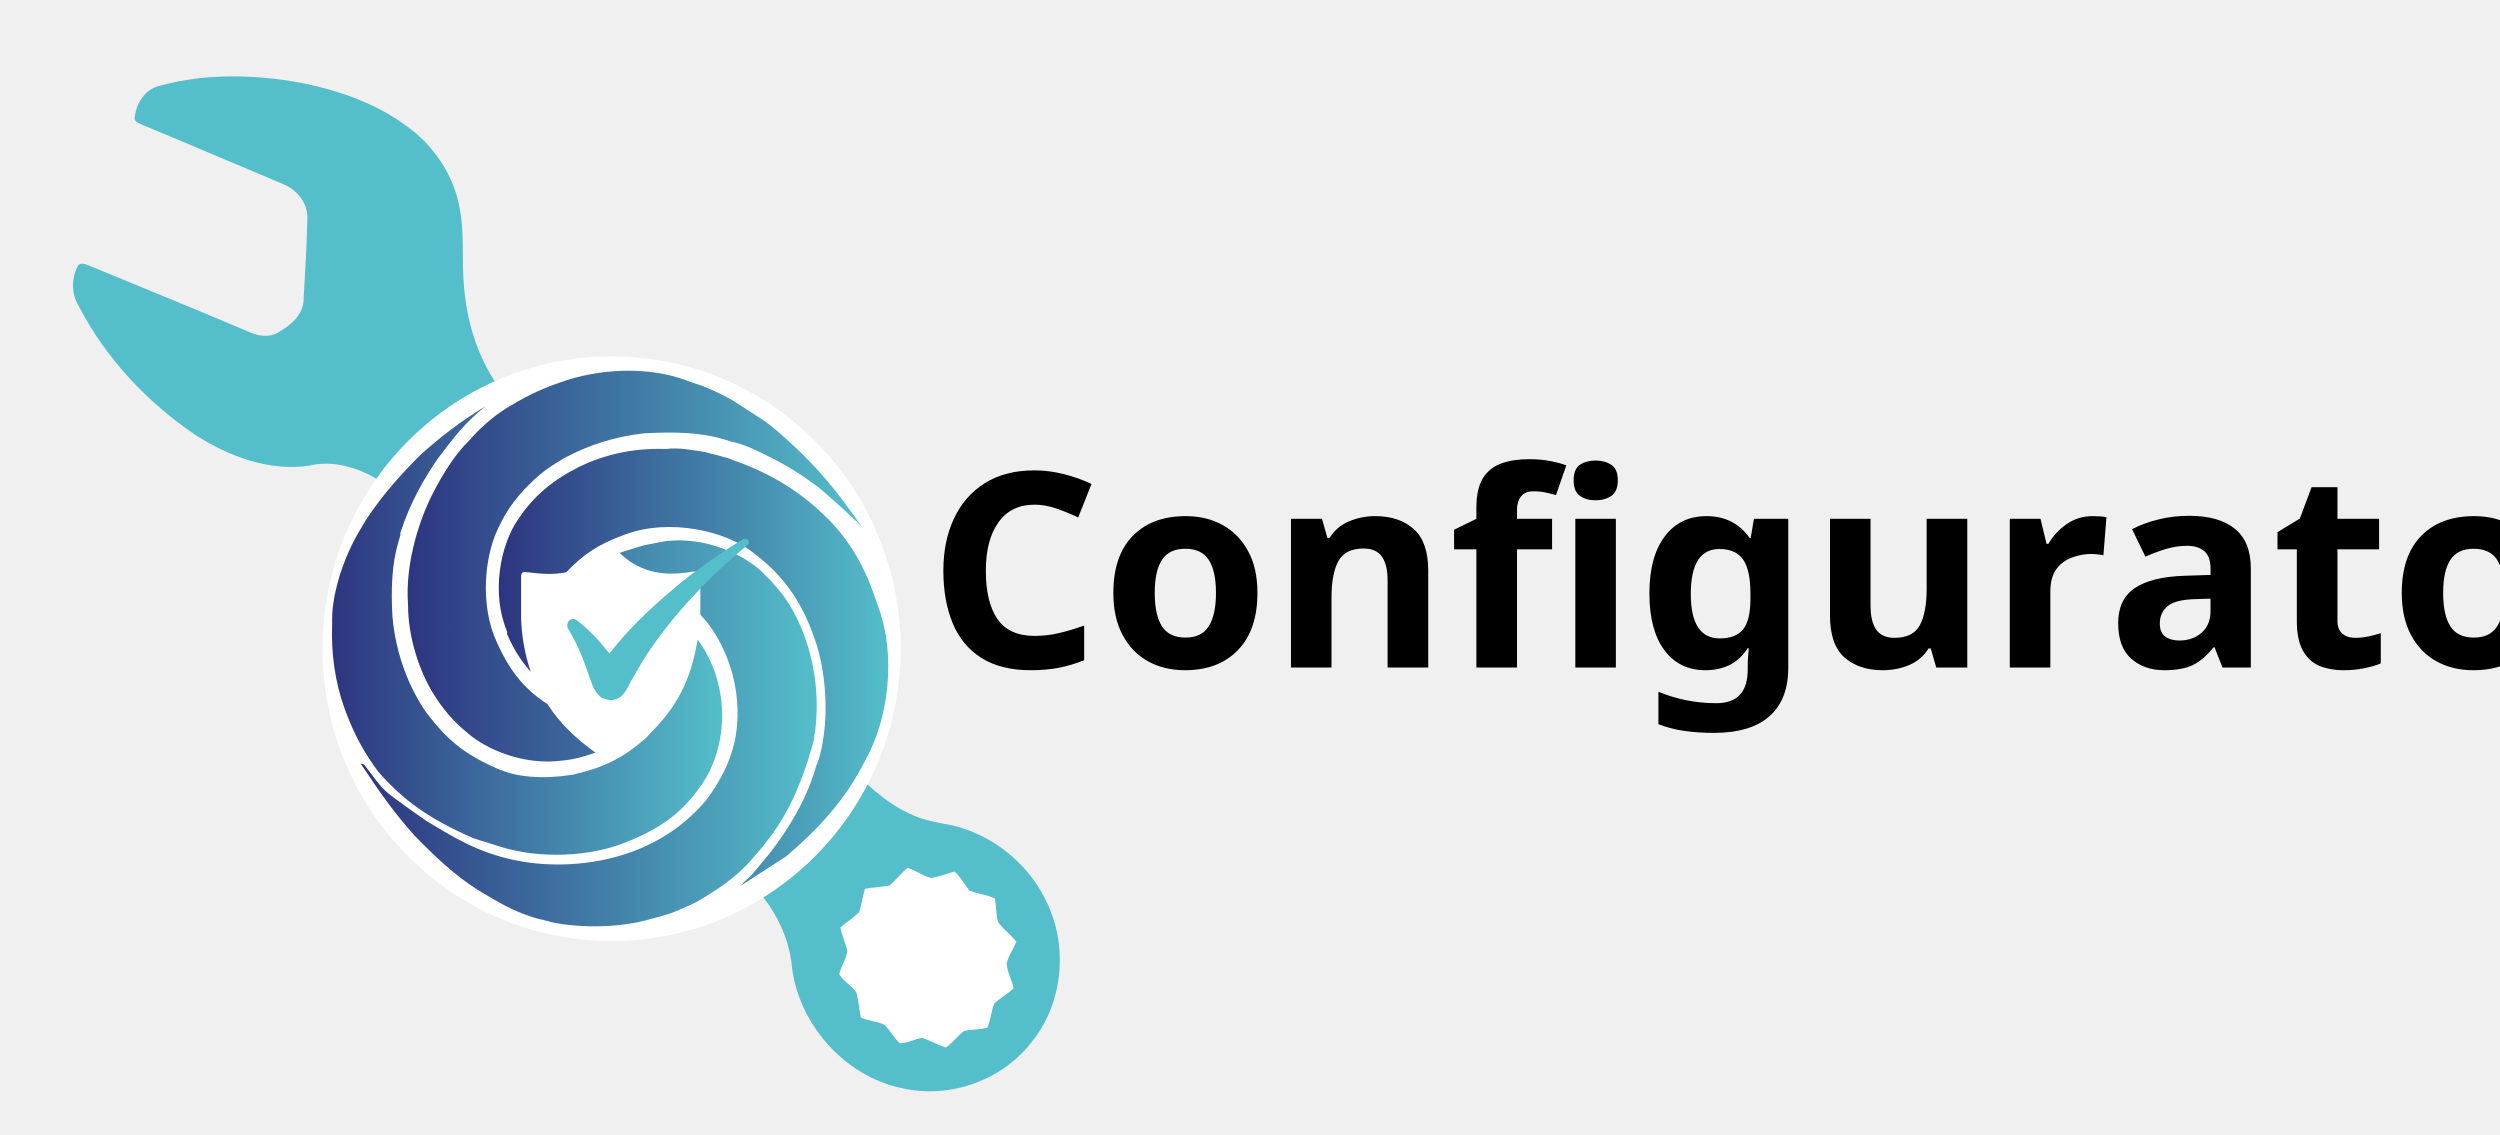
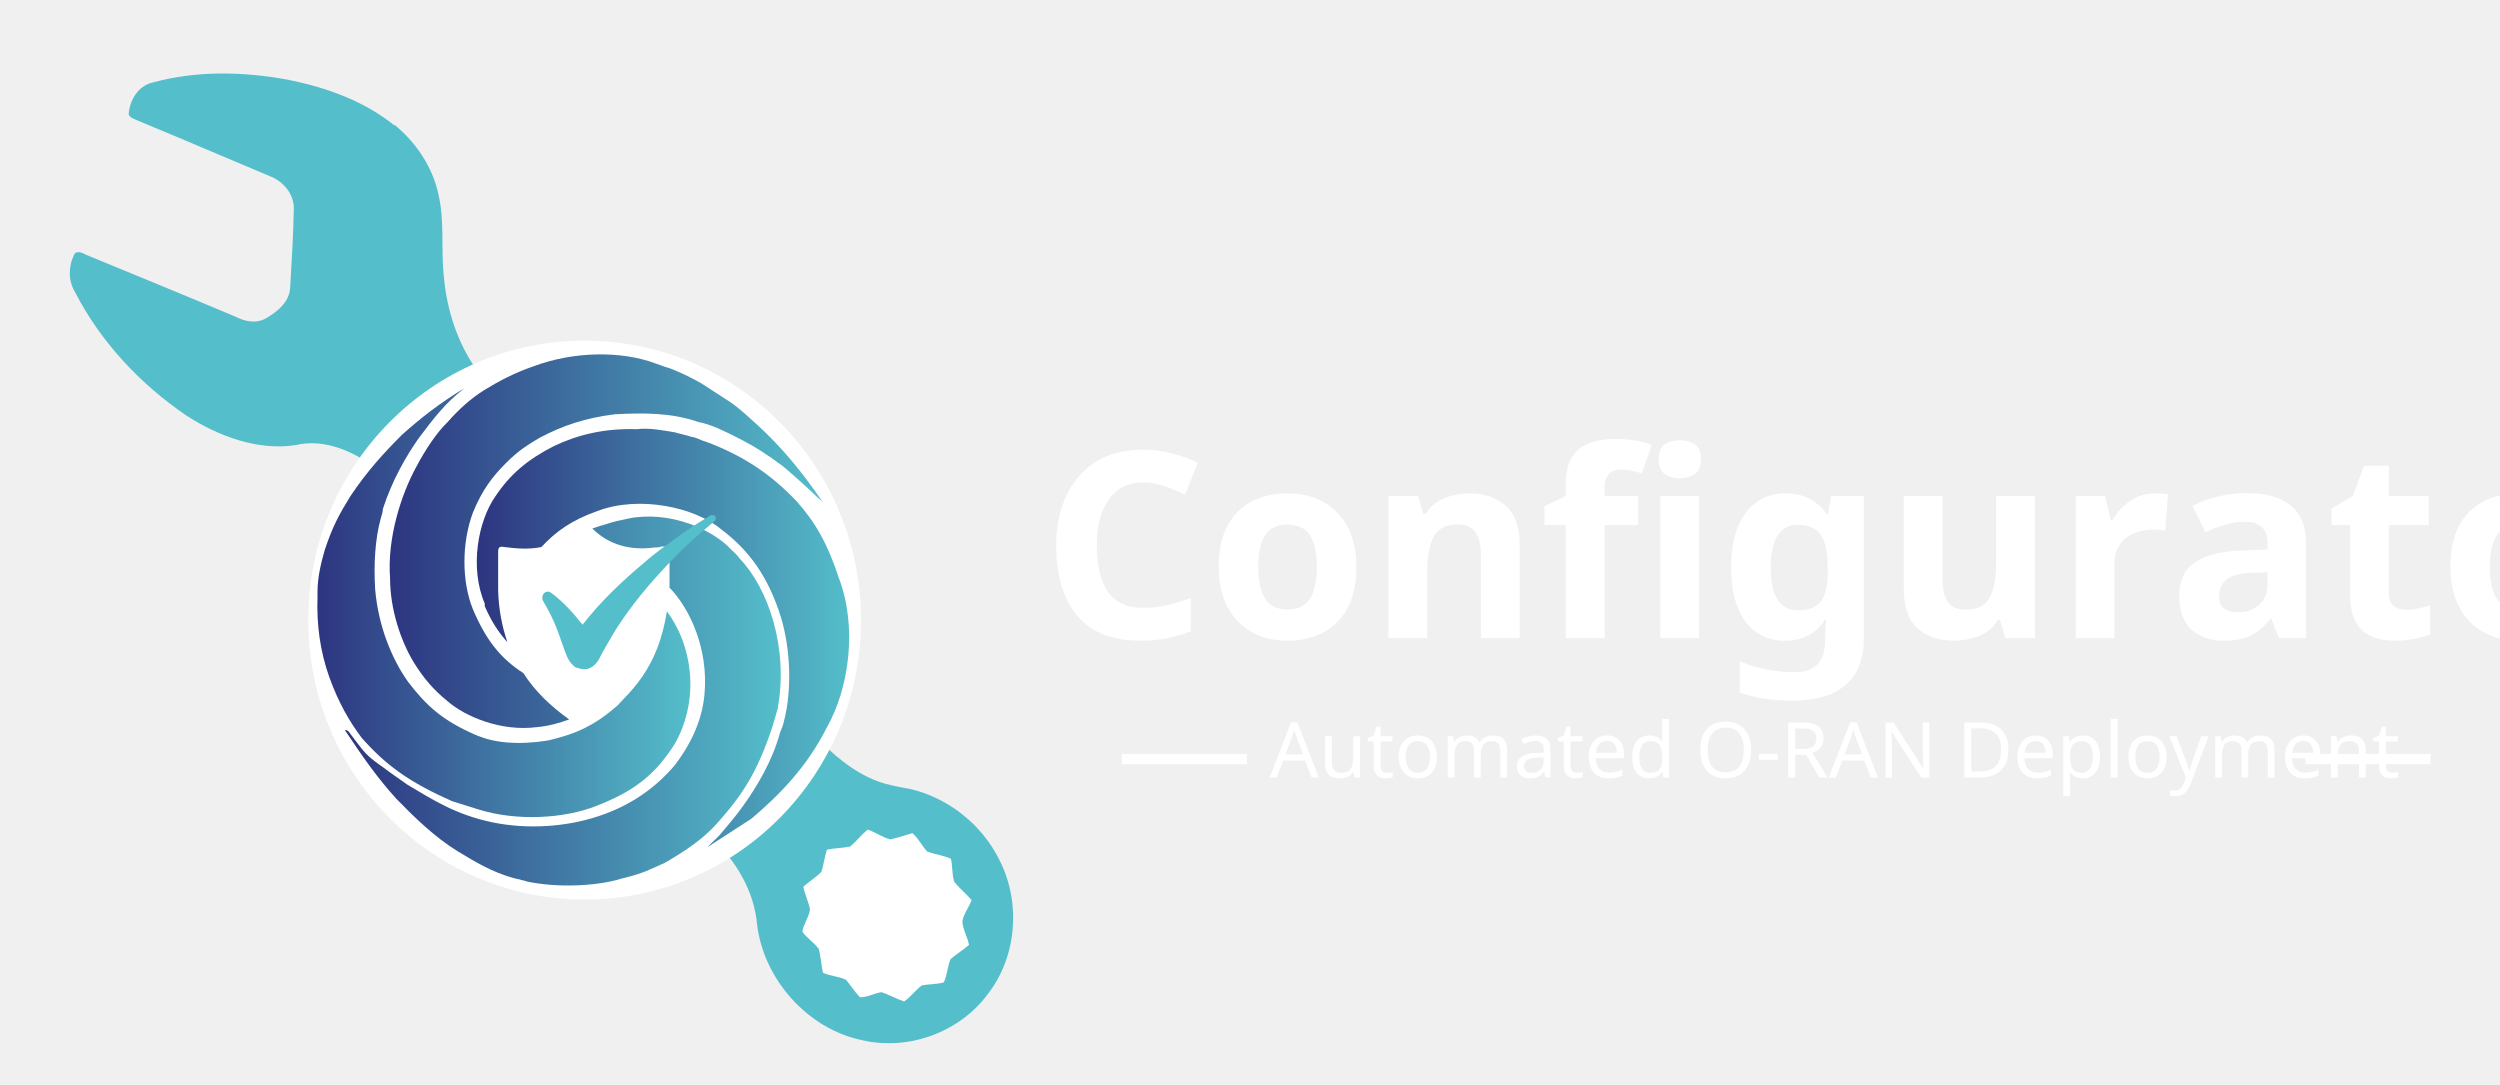
- <svg xmlns="http://www.w3.org/2000/svg" id="Ebene_1" version="1.1" viewBox="0 0 464.4 210.7">
+ <svg xmlns="http://www.w3.org/2000/svg" id="Ebene_1" version="1.1" viewBox="0 0 485.8 210.7">
  <defs>
    <style>
      .st0 {
-         fill: url(#Unbenannter_Verlauf);
-       }
- 
-       .st1 {
-         fill: url(#Unbenannter_Verlauf_2);
-       }
- 
-       .st2 {
-         fill: url(#Unbenannter_Verlauf_4);
-       }
- 
-       .st3 {
-         fill: url(#Unbenannter_Verlauf_3);
-       }
- 
-       .st4 {
        font-family: MagistralCond-Bold, 'Magistral Cond';
        font-size: 50.6px;
        font-weight: 700;
      }

-       .st4, .st5 {
+       .st0, .st1 {
        isolation: isolate;
      }

-       .st6 {
+       .st0, .st2, .st3 {
        fill: #fff;
      }

+       .st4 {
+         fill: url(#Unbenannter_Verlauf);
+       }
+ 
+       .st5 {
+         fill: url(#Unbenannter_Verlauf_2);
+       }
+ 
+       .st6 {
+         fill: url(#Unbenannter_Verlauf_4);
+       }
+ 
      .st7 {
+         fill: url(#Unbenannter_Verlauf_3);
+       }
+ 
+       .st3 {
+         font-family: SourceSans3-Medium, 'Source Sans 3';
+         font-size: 15px;
+         font-weight: 500;
+       }
+ 
+       .st8 {
        fill: #54beca;
      }
+ 
+       .st9 {
+         fill: none;
+         stroke: #fff;
+         stroke-miterlimit: 10;
+         stroke-width: 2px;
+       }
    </style>
-     <linearGradient id="Unbenannter_Verlauf" data-name="Unbenannter Verlauf" x1="61.7" y1="302.2" x2="134.1" y2="302.2" gradientTransform="translate(0 419.2) scale(1 -1)" gradientUnits="userSpaceOnUse">
+     <linearGradient id="Unbenannter_Verlauf" data-name="Unbenannter Verlauf" x1="61.7" y1="539.8" x2="134.1" y2="539.8" gradientTransform="translate(0 -422.7)" gradientUnits="userSpaceOnUse">
      <stop offset="0" stop-color="#2d3580" />
      <stop offset="1" stop-color="#54beca" />
    </linearGradient>
-     <linearGradient id="Unbenannter_Verlauf_2" data-name="Unbenannter Verlauf 2" x1="92.8" y1="295.3" x2="165.1" y2="295.3" gradientTransform="translate(0 419.2) scale(1 -1)" gradientUnits="userSpaceOnUse">
+     <linearGradient id="Unbenannter_Verlauf_2" data-name="Unbenannter Verlauf 2" x1="92.8" y1="546.6" x2="165.2" y2="546.6" gradientTransform="translate(0 -422.7)" gradientUnits="userSpaceOnUse">
      <stop offset="0" stop-color="#2d3580" />
      <stop offset="1" stop-color="#54beca" />
    </linearGradient>
-     <linearGradient id="Unbenannter_Verlauf_3" data-name="Unbenannter Verlauf 3" x1="66.9" y1="283" x2="151.7" y2="283" gradientTransform="translate(0 419.2) scale(1 -1)" gradientUnits="userSpaceOnUse">
+     <linearGradient id="Unbenannter_Verlauf_3" data-name="Unbenannter Verlauf 3" x1="66.9" y1="558.9" x2="151.7" y2="558.9" gradientTransform="translate(0 -422.7)" gradientUnits="userSpaceOnUse">
      <stop offset="0" stop-color="#2d3580" />
      <stop offset="1" stop-color="#54beca" />
    </linearGradient>
-     <linearGradient id="Unbenannter_Verlauf_4" data-name="Unbenannter Verlauf 4" x1="75.7" y1="314.1" x2="159.9" y2="314.1" gradientTransform="translate(0 419.2) scale(1 -1)" gradientUnits="userSpaceOnUse">
+     <linearGradient id="Unbenannter_Verlauf_4" data-name="Unbenannter Verlauf 4" x1="75.7" y1="527.9" x2="159.9" y2="527.9" gradientTransform="translate(0 -422.7)" gradientUnits="userSpaceOnUse">
      <stop offset="0" stop-color="#2d3580" />
      <stop offset="1" stop-color="#54beca" />
    </linearGradient>
  </defs>
  <g>
-     <path class="st7" d="M76.6,24.2c4.2,3.4,7.5,8.3,8.6,13.6,1.2,5.1.5,10.3,1,15.5.5,6,2.2,12,5.5,17.2,3.8,6.1,8.9,11.1,13.6,16.4,17.5,18.7,35.2,37.3,52.9,55.9,3.5,3.7,7.5,7.2,12.3,9,2.1.8,4.2,1.1,6.3,1.5,7.4,1.7,14,6.9,17.4,13.8,4.3,8.4,3.3,18.9-2.2,26-5.4,7.4-15.4,11.2-24.6,9-10.5-2.2-19.1-11.9-20.3-22.6-.5-5.4-3.1-10.5-6.8-14.6-16.4-18.4-32.7-36.9-49.2-55.2-4.7-5.2-9.2-10.5-14.2-15.4-5.1-5-12.3-9.5-19.5-7.8-7.3,1.1-14.9-1.7-21.1-5.7-9-6.1-16.7-14.3-21.7-24-1.4-2.3-1.3-5.1-.2-7.3.4-.9,1.6-.4,2.3-.1,9.7,4,19.5,8,29.2,12.1,1.8.9,3.9,1.3,5.7.3,2.3-1.3,4.8-3.3,4.8-6.3.3-5,.6-10.1.7-15.1,0-2.8-2-5.2-4.5-6.2-8.6-3.6-17.2-7.3-25.9-10.9-.6-.3-1.5-.5-1.7-1.2.2-2.8,1.9-5.6,4.8-6.2,8.4-2.3,17.5-2.1,26.2-.5,7.4,1.5,14.8,4.1,20.8,9l-.2-.2Z" />
-     <path class="st6" d="M180.3,165.5c1.5.6,3.1.7,4.5,1.4.3,1.5.2,3,.6,4.4,1,1.3,2.3,2.3,3.4,3.6-.5,1.4-1.5,2.6-1.8,4.1.1,1.6,1,3.1,1.3,4.6-1.1,1-2.5,1.8-3.6,2.8-.6,1.4-.6,3-1.3,4.5-1.4.4-2.9.3-4.3.6-1.2.9-2.1,2.2-3.4,3.1-1.5-.5-2.9-1.3-4.4-1.8-1.4.2-2.7,1-4.2,1-1-1.1-1.8-2.3-2.7-3.4-1.4-.7-3.1-.7-4.5-1.4-.3-1.5-.4-3.1-.8-4.6-.9-1.3-2.4-2.1-3.2-3.4.3-1.5,1.3-2.8,1.5-4.3-.3-1.5-1-2.9-1.3-4.4,1.1-1,2.5-1.8,3.5-2.9.5-1.4.6-2.9,1.1-4.3,1.5-.3,3-.3,4.5-.6,1.2-1,2.2-2.3,3.4-3.3,1.5.5,2.8,1.5,4.4,1.9,1.5-.3,2.9-.8,4.3-1.2,1.2,1,1.9,2.6,3,3.7h0Z" />
+     <path class="st8" d="M76.6,24.2c4.2,3.4,7.5,8.3,8.6,13.6,1.2,5.1.5,10.3,1,15.5.5,6,2.2,12,5.5,17.2,3.8,6.1,8.9,11.1,13.6,16.4,17.5,18.7,35.2,37.3,52.9,55.9,3.5,3.7,7.5,7.2,12.3,9,2.1.8,4.2,1.1,6.3,1.5,7.4,1.7,14,6.9,17.4,13.8,4.3,8.4,3.3,18.9-2.2,26-5.4,7.4-15.4,11.2-24.6,9-10.5-2.2-19.1-11.9-20.3-22.6-.5-5.4-3.1-10.5-6.8-14.6-16.4-18.4-32.7-36.9-49.2-55.2-4.7-5.2-9.2-10.5-14.2-15.4-5.1-5-12.3-9.5-19.5-7.8-7.3,1.1-14.9-1.7-21.1-5.7-9-6.1-16.7-14.3-21.7-24-1.4-2.3-1.3-5.1-.2-7.3.4-.9,1.6-.4,2.3,0,9.7,4,19.5,8,29.2,12.1,1.8.9,3.9,1.3,5.7.3,2.3-1.3,4.8-3.3,4.8-6.3.3-5,.6-10.1.7-15.1,0-2.8-2-5.2-4.5-6.2-8.6-3.6-17.2-7.3-25.9-10.9-.6-.3-1.5-.5-1.7-1.2.2-2.8,1.9-5.6,4.8-6.2,8.4-2.3,17.5-2.1,26.2-.5,7.4,1.5,14.8,4.1,20.8,9l-.2-.2Z" />
+     <path class="st2" d="M180.3,165.5c1.5.6,3.1.7,4.5,1.4.3,1.5.2,3,.6,4.4,1,1.3,2.3,2.3,3.4,3.6-.5,1.4-1.5,2.6-1.8,4.1.1,1.6,1,3.1,1.3,4.6-1.1,1-2.5,1.8-3.6,2.8-.6,1.4-.6,3-1.3,4.5-1.4.4-2.9.3-4.3.6-1.2.9-2.1,2.2-3.4,3.1-1.5-.5-2.9-1.3-4.4-1.8-1.4.2-2.7,1-4.2,1-1-1.1-1.8-2.3-2.7-3.4-1.4-.7-3.1-.7-4.5-1.4-.3-1.5-.4-3.1-.8-4.6-.9-1.3-2.4-2.1-3.2-3.4.3-1.5,1.3-2.8,1.5-4.3-.3-1.5-1-2.9-1.3-4.4,1.1-1,2.5-1.8,3.5-2.9.5-1.4.6-2.9,1.1-4.3,1.5-.3,3-.3,4.5-.6,1.2-1,2.2-2.3,3.4-3.3,1.5.5,2.8,1.5,4.4,1.9,1.5-.3,2.9-.8,4.3-1.2,1.2,1,1.9,2.6,3,3.7h0Z" />
  </g>
-   <ellipse class="st6" cx="113.6" cy="120.5" rx="53.7" ry="54.3" />
+   <ellipse class="st2" cx="113.6" cy="120.5" rx="53.7" ry="54.3" />
  <g>
-     <path class="st0" d="M93,157.3c7.4,2.3,16.6,1.8,22.9-.7,7.2-2.8,11.1-5.9,14.6-11.1,2.3-3.3,4-8.7,3.6-14.2-.4-5.4-2.3-9.5-4.5-12.5-.4,2.4-1,4.9-1.9,7.2-1.5,3.9-3.8,7.1-6.6,9.9-.3.4-.7.7-1,1.1-3,2.6-6.1,4.9-11.7,6.4-.2.1-4.2,1-.4.2-4.7,1-10.6,1.2-14.8-.5-.3,0-.6-.3-.8-.3-6.4-2.8-9.5-5.6-13.1-10.3-3.2-4.5-5.8-10.9-6.4-18-.3-5-.1-9.8,1.1-13.8.2-.7.4-1.2.4-1.8,1.8-5.6,4.6-10.4,7-13.8,2.8-3.7,5.1-6.8,8.9-9.7-4.8,2.9-8.4,5.7-12.2,9.1-3.5,3.5-6.8,7.1-10,11.9-2.1,3.4-3.5,5.9-5,10.5-.7,2.4-1.4,5.3-1.4,8v1.1c-.2,5.3.5,10.6,2.3,15.6s3.9,8.6,6.3,11.8c4.7,5.3,9.2,8.6,17.6,12.3" />
-     <path class="st1" d="M146,159.1c5.8-4.9,10.9-10.3,14.6-17.6,4.5-7.9,6-19.8,2.4-29.2-2.2-6.7-4.6-10.9-8.3-15-4.6-4.8-9.8-8.6-17.6-11.5-.9-.2-1.7-.8-2.7-.9-1.1-.4-2-.5-3.3-.9-2.5-.4-4.9-.9-7.4-.6-6.3-.2-11.5,1.1-16.1,3.3-5.1,2.6-8.5,5.5-11.3,9.7-3.4,4.8-5.1,13.9-2.1,20.9v.5c1.3,3,2.7,5.1,4.4,7-1.1-3.2-1.7-6.6-1.8-10v-7.5c0-.9.2-1.2,1.2-1,2.4.3,4.8.5,7.2,0,2.8-3,5.8-5.2,10.9-7,8.2-3.1,19-.7,24.1,3.6,5.3,4,9.1,9.1,11.6,17.2,1.8,6,2.3,14.8.1,21.6.4-1.2.2-.6-.3.6-1.5,5.5-4.4,10.4-7.2,14.3-1.4,2-3,3.8-4.5,5.6-.7.8-1.6,1.5-2.4,2.4" />
-     <path class="st3" d="M151.1,137.8c2.2-11.8-1.8-23.5-7.4-29.3-.7-1-1.6-1.6-2.4-2.5-3.3-3-10.1-6.3-17.5-5.5-.7.1-2.7.5-3.7.7-.4,0-8.8,2.6-2.8,1-1.9.5-.6,0-2.2.5,3.2,3.2,7.4,4.3,12,3.7.5,0,.9-.1,1.4-.2q1.6-.2,1.6,1.4v6.6c3.9,4,7.6,11.8,6.8,20.7-.5,5.7-3.2,10.4-5.7,13.7-3.6,4.3-8.5,7.9-14.9,10-6.3,2.1-13.8,2.6-20.6,1.2-7.2-1.5-11.6-4.4-16.5-7.3-2.7-1.9-4.7-3.3-4.2-3-4.3-3-4-3.1-7.3-7.4-.3-.2-.7-.4-.6-.1,3.6,5.4,6.2,9.1,9.9,13.2,3.6,3.7,7.4,7.4,11.9,10.2,3.2,1.9,6.6,4.1,11.2,5.3.8.2,0,0,.9.2.8.3.3,0,1.4.4,5.7,1.2,13.3,1,18.5-.6.3-.1,2.3-.5,4.6-1.4,4.1-1.8,3.4-1.4,6.6-3.4,3-1.9,5.4-3.8,7.5-6.2,4.7-5.3,7.6-9.7,10.5-18.5" />
-     <path class="st2" d="M136.3,74.5c-1.8-1-3.5-1.9-5.8-2.8-1-.4-.2,0-2.9-1-7.1-2.7-16.4-2.3-23.7.4-4.1,1.4-7,3-9.8,4.7-2.7,1.7-5,3.8-7.1,6.2-2.2,2.1-4.4,5.5-6.1,8.7-2.9,5.3-5.7,13.8-5.1,21.7,0,6,2.1,12.2,4.6,16.3,1.9,3.1,3.9,5.4,6.5,7.5,3.4,3,10.4,6,17.4,5.1,2.3-.2,4.4-.8,6.3-1.5-3.5-2.5-6.6-5.4-8.9-9-4.5-2.9-7.3-6.5-9.8-12.4-2.2-5.4-2.2-12.9,0-18.8,1.8-4.4,3.8-7,6.4-9.6s4.2-3.5,6.5-4.9c4.5-2.4,9-3.9,14.7-4.6,5.7-.3,11-.3,16.2,1.5,2.6.5,5.1,1.8,7.5,3,3.4,1.7,6,3.4,8.8,5.5,1.4,1.1,2.4,2.1,3.8,3.3,1.9,1.7,2.4,2.3,4.1,3.8-4.1-6-8-10.7-12.8-15.1-1.7-1.5-3.3-3.1-5.4-4.5" />
+     <path class="st4" d="M93,157.3c7.4,2.3,16.6,1.8,22.9-.7,7.2-2.8,11.1-5.9,14.6-11.1,2.3-3.3,4-8.7,3.6-14.2-.4-5.4-2.3-9.5-4.5-12.5-.4,2.4-1,4.9-1.9,7.2-1.5,3.9-3.8,7.1-6.6,9.9-.3.4-.7.7-1,1.1-3,2.6-6.1,4.9-11.7,6.4-.2.1-4.2,1-.4.2-4.7,1-10.6,1.2-14.8-.5-.3,0-.6-.3-.8-.3-6.4-2.8-9.5-5.6-13.1-10.3-3.2-4.5-5.8-10.9-6.4-18-.3-5,0-9.8,1.1-13.8.2-.7.4-1.2.4-1.8,1.8-5.6,4.6-10.4,7-13.8,2.8-3.7,5.1-6.8,8.9-9.7-4.8,2.9-8.4,5.7-12.2,9.1-3.5,3.5-6.8,7.1-10,11.9-2.1,3.4-3.5,5.9-5,10.5-.7,2.4-1.4,5.3-1.4,8v1.1c-.2,5.3.5,10.6,2.3,15.6s3.9,8.6,6.3,11.8c4.7,5.3,9.2,8.6,17.6,12.3" />
+     <path class="st5" d="M146,159.1c5.8-4.9,10.9-10.3,14.6-17.6,4.5-7.9,6-19.8,2.4-29.2-2.2-6.7-4.6-10.9-8.3-15-4.6-4.8-9.8-8.6-17.6-11.5-.9-.2-1.7-.8-2.7-.9-1.1-.4-2-.5-3.3-.9-2.5-.4-4.9-.9-7.4-.6-6.3-.2-11.5,1.1-16.1,3.3-5.1,2.6-8.5,5.5-11.3,9.7-3.4,4.8-5.1,13.9-2.1,20.9v.5c1.3,3,2.7,5.1,4.4,7-1.1-3.2-1.7-6.6-1.8-10v-7.5c0-.9.2-1.2,1.2-1,2.4.3,4.8.5,7.2,0,2.8-3,5.8-5.2,10.9-7,8.2-3.1,19-.7,24.1,3.6,5.3,4,9.1,9.1,11.6,17.2,1.8,6,2.3,14.8.1,21.6.4-1.2.2-.6-.3.6-1.5,5.5-4.4,10.4-7.2,14.3-1.4,2-3,3.8-4.5,5.6-.7.8-1.6,1.5-2.4,2.4" />
+     <path class="st7" d="M151.1,137.8c2.2-11.8-1.8-23.5-7.4-29.3-.7-1-1.6-1.6-2.4-2.5-3.3-3-10.1-6.3-17.5-5.5-.7,0-2.7.5-3.7.7-.4,0-8.8,2.6-2.8,1-1.9.5-.6,0-2.2.5,3.2,3.2,7.4,4.3,12,3.7.5,0,.9,0,1.4-.2,1.1-.1,1.6.3,1.6,1.4v6.6c3.9,4,7.6,11.8,6.8,20.7-.5,5.7-3.2,10.4-5.7,13.7-3.6,4.3-8.5,7.9-14.9,10-6.3,2.1-13.8,2.6-20.6,1.2-7.2-1.5-11.6-4.4-16.5-7.3-2.7-1.9-4.7-3.3-4.2-3-4.3-3-4-3.1-7.3-7.4-.3-.2-.7-.4-.6-.1,3.6,5.4,6.2,9.1,9.9,13.2,3.6,3.7,7.4,7.4,11.9,10.2,3.2,1.9,6.6,4.1,11.2,5.3.8.2,0,0,.9.2.8.3.3,0,1.4.4,5.7,1.2,13.3,1,18.5-.6.3-.1,2.3-.5,4.6-1.4,4.1-1.8,3.4-1.4,6.6-3.4,3-1.9,5.4-3.8,7.5-6.2,4.7-5.3,7.6-9.7,10.5-18.5" />
+     <path class="st6" d="M136.3,74.5c-1.8-1-3.5-1.9-5.8-2.8-1-.4-.2,0-2.9-1-7.1-2.7-16.4-2.3-23.7.4-4.1,1.4-7,3-9.8,4.7-2.7,1.7-5,3.8-7.1,6.2-2.2,2.1-4.4,5.5-6.1,8.7-2.9,5.3-5.7,13.8-5.1,21.7,0,6,2.1,12.2,4.6,16.3,1.9,3.1,3.9,5.4,6.5,7.5,3.4,3,10.4,6,17.4,5.1,2.3-.2,4.4-.8,6.3-1.5-3.5-2.5-6.6-5.4-8.9-9-4.5-2.9-7.3-6.5-9.8-12.4-2.2-5.4-2.2-12.9,0-18.8,1.8-4.4,3.8-7,6.4-9.6s4.2-3.5,6.5-4.9c4.5-2.4,9-3.9,14.7-4.6,5.7-.3,11-.3,16.2,1.5,2.6.5,5.1,1.8,7.5,3,3.4,1.7,6,3.4,8.8,5.5,1.4,1.1,2.4,2.1,3.8,3.3,1.9,1.7,2.4,2.3,4.1,3.8-4.1-6-8-10.7-12.8-15.1-1.7-1.5-3.3-3.1-5.4-4.5" />
  </g>
-   <path class="st7" d="M138.3,100c-.7.4-2.2,1.4-2.9,1.8-1.1.7-2.7,1.8-3.8,2.6-.9.6-2.4,1.8-3.3,2.4-1,.8-2.2,1.7-3.2,2.6-4.3,3.6-8.4,7.5-11.9,12-1.8-2.3-3.8-4.5-6.1-6.2-1.1-.8-2.2.6-1.5,1.7,1.8,3.1,2.5,4.8,3.8,8.6.4,1.1.8,2.5,1.6,3.4s.9.8,1.3.9c1.9.7,3.3-.2,4.2-1.9.4-.8.8-1.6,1.3-2.4.5-.9,1.2-2,1.7-2.9,2.4-3.8,5.3-7.5,8.3-10.8.7-.8,1.6-1.7,2.3-2.5l2.8-2.8c.6-.5,1.9-1.8,2.5-2.3,1-.9,2.5-2.1,3.5-3,.5-.5,0-1.4-.6-1v-.2Z" />
-   <g class="st5">
-     <text class="st4" transform="translate(172.3 124)">
-       <tspan x="0" y="0">Configurator</tspan>
-     </text>
+   <path class="st8" d="M138.3,100c-.7.4-2.2,1.4-2.9,1.8-1.1.7-2.7,1.8-3.8,2.6-.9.6-2.4,1.8-3.3,2.4-1,.8-2.2,1.7-3.2,2.6-4.3,3.6-8.4,7.5-11.9,12-1.8-2.3-3.8-4.5-6.1-6.2-1.1-.8-2.2.6-1.5,1.7,1.8,3.1,2.5,4.8,3.8,8.6.4,1.1.8,2.5,1.6,3.4s.9.8,1.3.9c1.9.7,3.3-.2,4.2-1.9.4-.8.8-1.6,1.3-2.4.5-.9,1.2-2,1.7-2.9,2.4-3.8,5.3-7.5,8.3-10.8.7-.8,1.6-1.7,2.3-2.5l2.8-2.8c.6-.5,1.9-1.8,2.5-2.3,1-.9,2.5-2.1,3.5-3,.5-.5,0-1.4-.6-1v-.2h0Z" />
+   <g class="st1">
+     <g class="st1">
+       <text class="st0" transform="translate(202.3 124)">
+         <tspan x="0" y="0">Configurator</tspan>
+       </text>
+     </g>
  </g>
+   <text class="st3" transform="translate(246.7 151.1)">
+     <tspan x="0" y="0">Automated O-RAN Deployment</tspan>
+   </text>
+   <line class="st9" x1="448" y1="147.5" x2="472.3" y2="147.5" />
+   <line class="st9" x1="218" y1="147.5" x2="242.3" y2="147.5" />
</svg>
